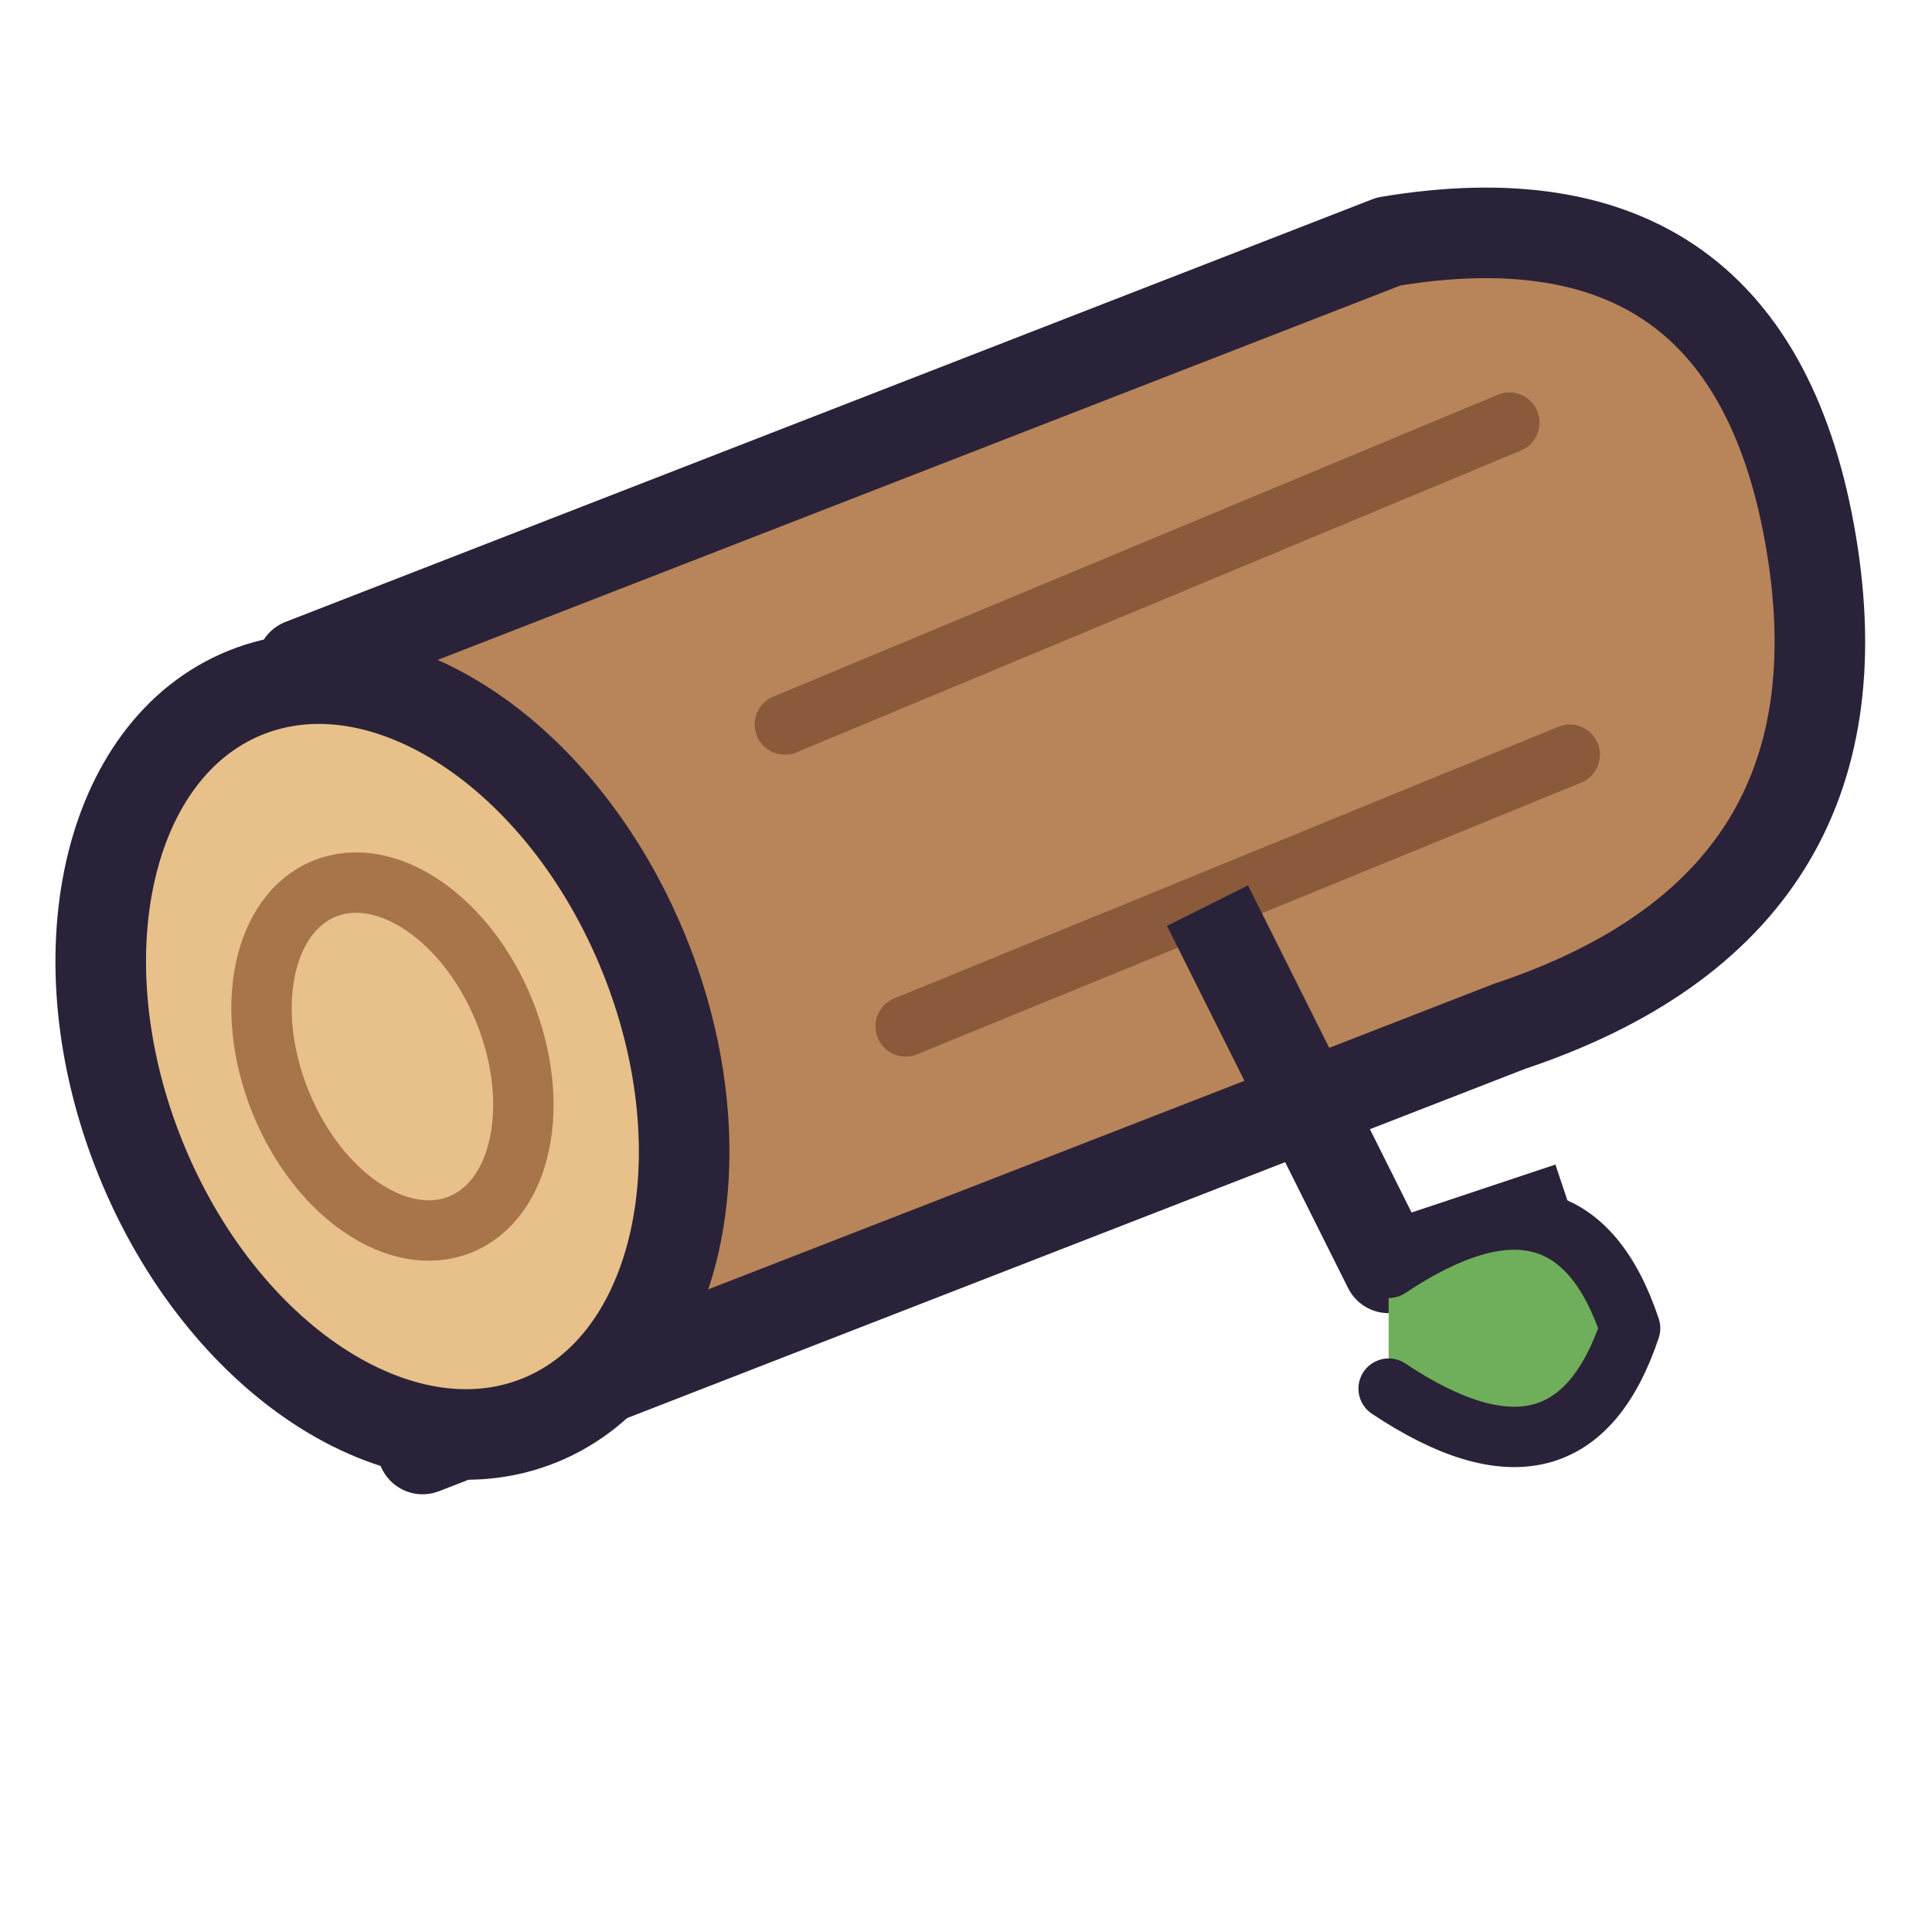
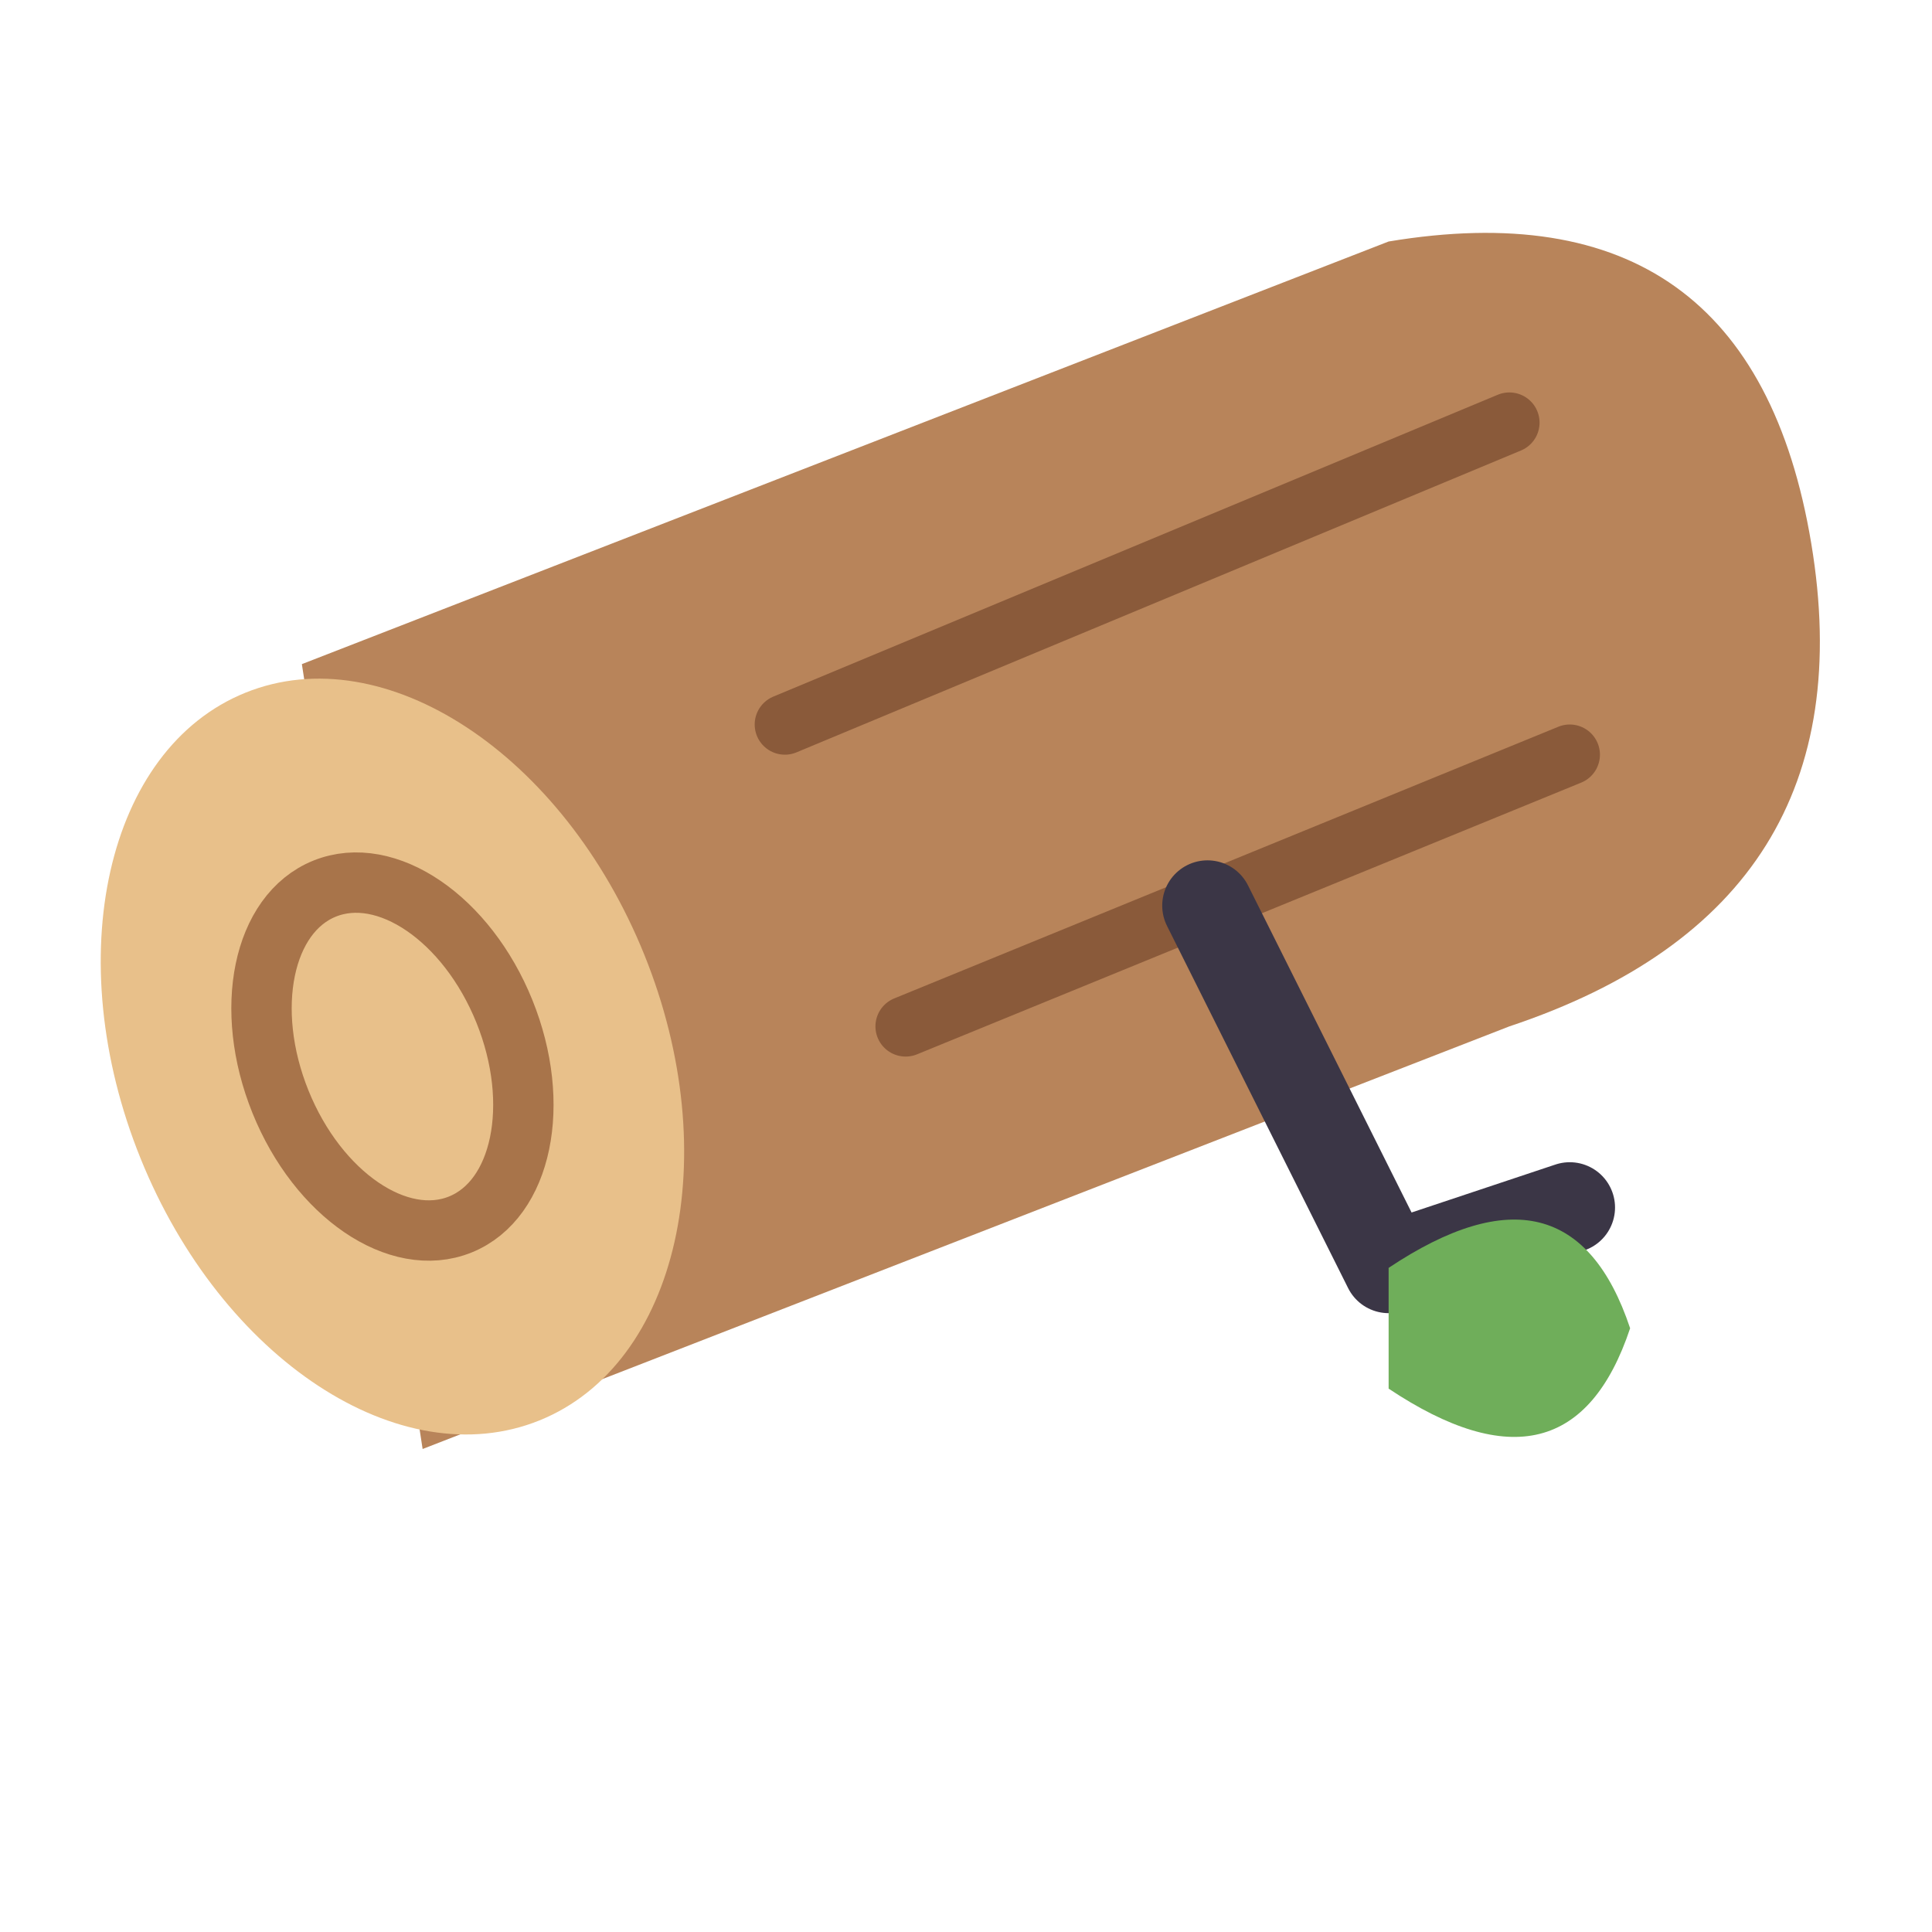
<svg xmlns="http://www.w3.org/2000/svg" viewBox="0 0 64 64">
-   <g stroke="#2a2238" stroke-width="3" stroke-linejoin="round" stroke-linecap="round">
+   <g>
    <path d="M10 22 L46 8 Q58 6 60 18 Q62 30 50 34 L14 48 Z" fill="#b8845a" />
    <ellipse cx="13" cy="35" rx="9" ry="13" transform="rotate(-22 13 35)" fill="#e8c08a" />
  </g>
  <ellipse cx="13" cy="35" rx="4" ry="6" transform="rotate(-22 13 35)" fill="none" stroke="#a8744a" stroke-width="2" />
  <path d="M26 24 L50 14 M30 34 L52 25" stroke="#8a5a3a" stroke-width="2" stroke-linecap="round" />
-   <path d="M40 30 l6 12 l6 -2" fill="none" stroke="#2a2238" stroke-width="3" stroke-linejoin="round" />
-   <path d="M46 42 q6 -4 8 2 q-2 6 -8 2" fill="#6fae5a" stroke="#2a2238" stroke-width="2" stroke-linejoin="round" stroke-linecap="round" />
+   <path d="M40 30 l6 12 l6 -2" fill="none" stroke="#3b3646" stroke-width="3" stroke-linejoin="round" stroke-linecap="round" />
+   <path d="M46 42 q6 -4 8 2 q-2 6 -8 2" fill="#6fae5a" />
</svg>
